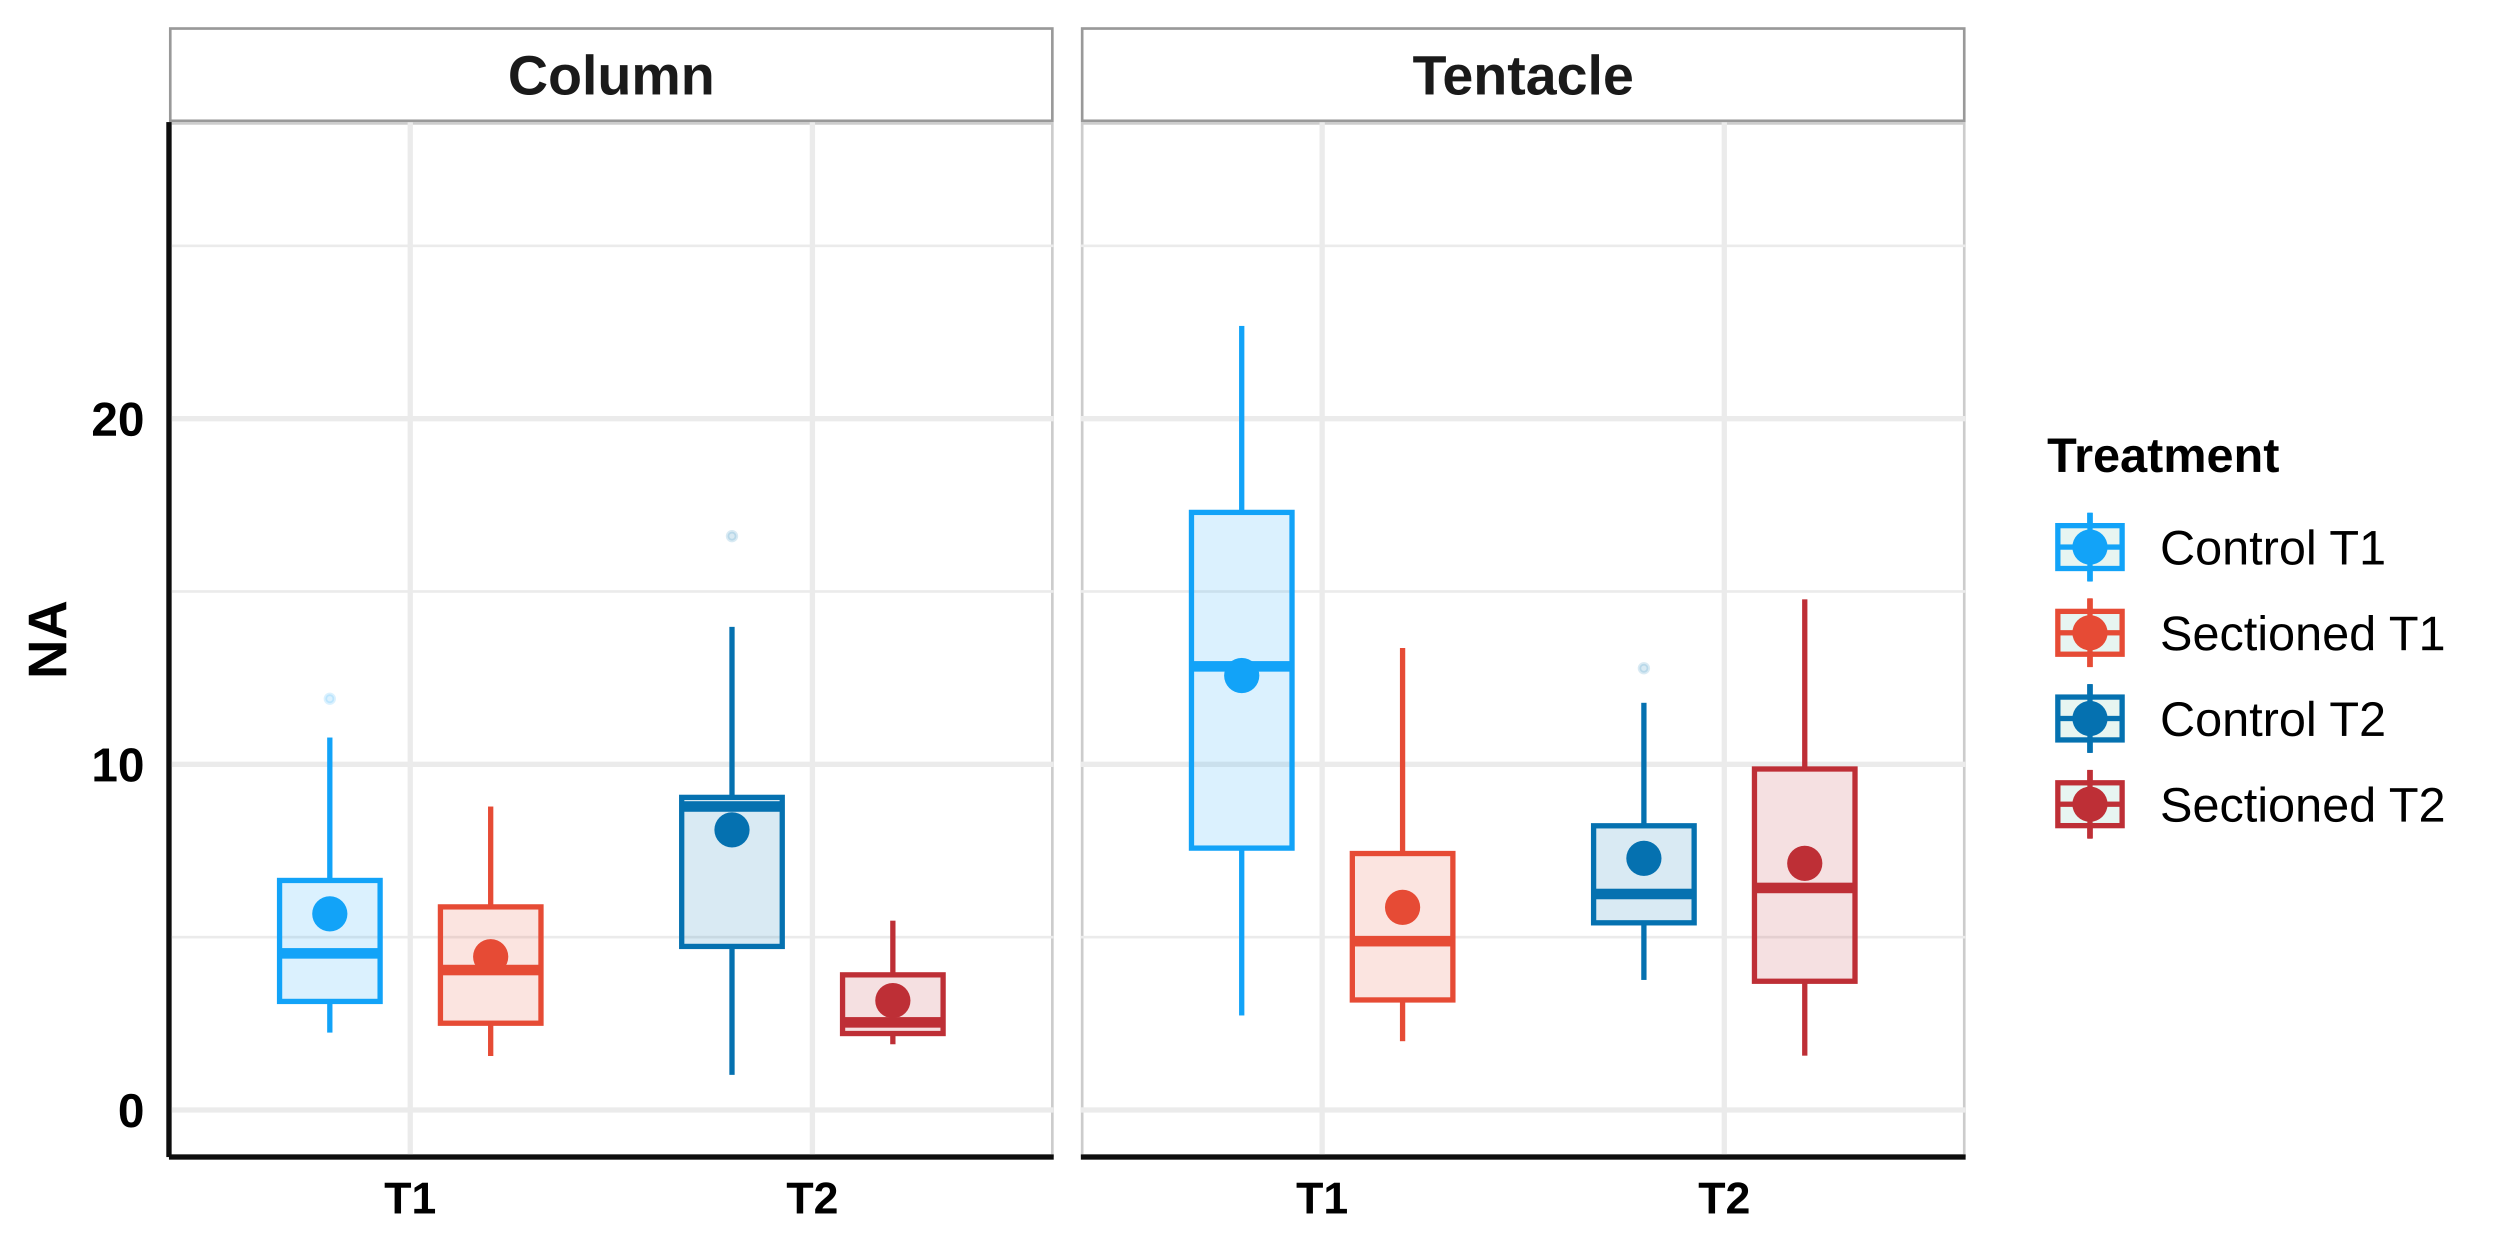
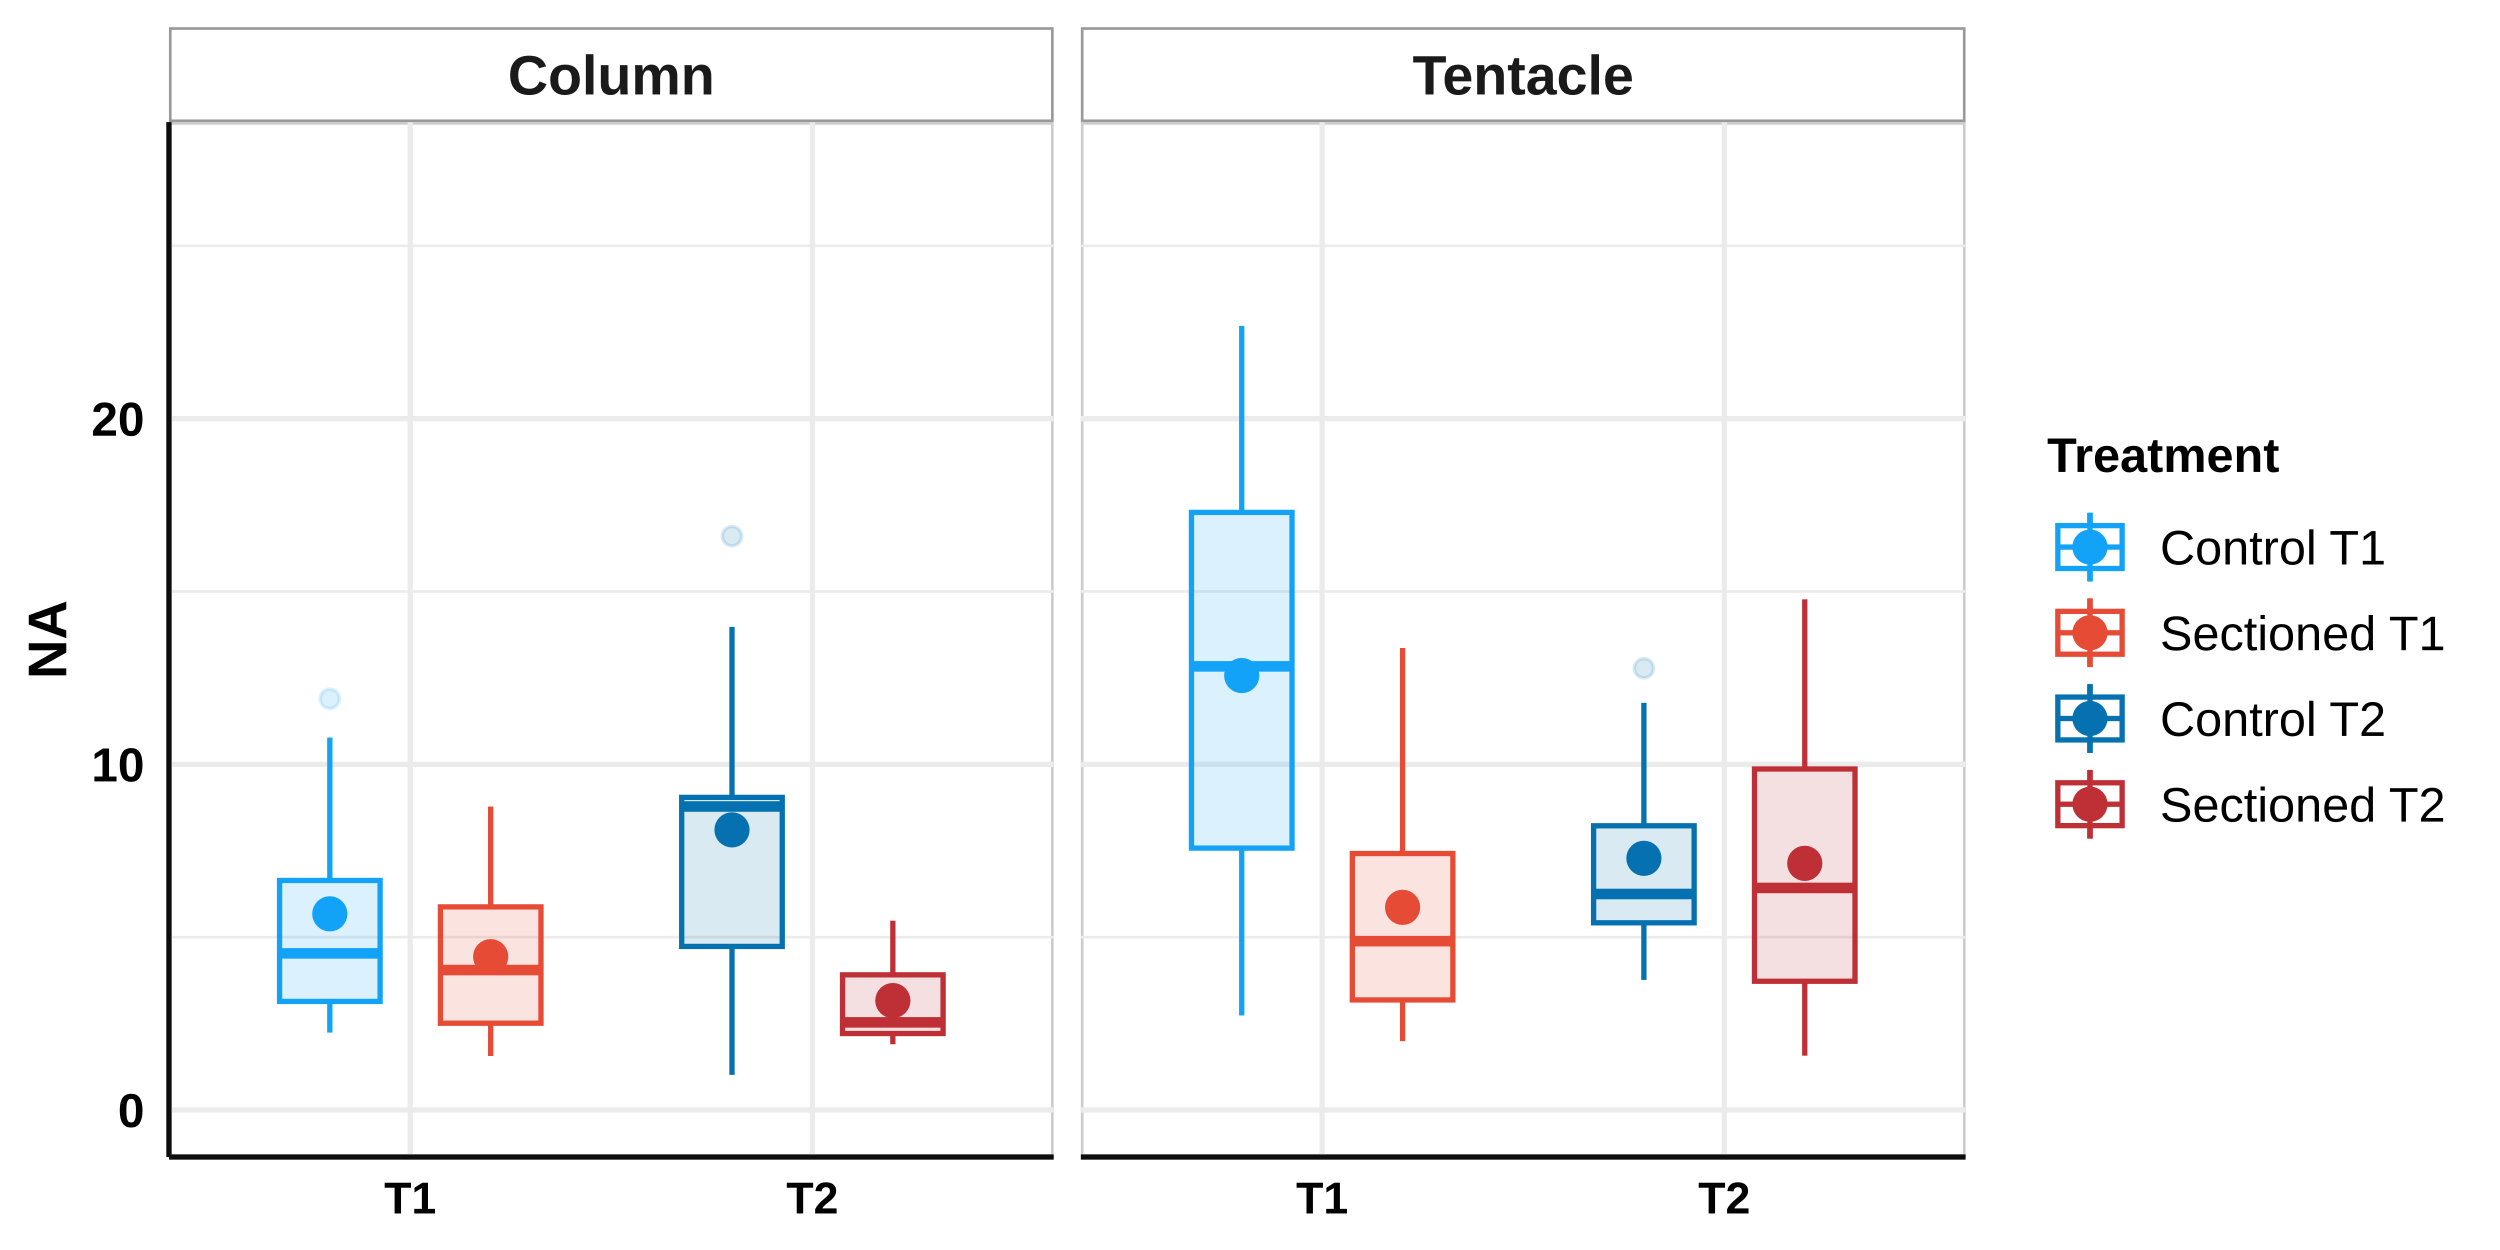
<svg xmlns="http://www.w3.org/2000/svg" width="504.00pt" height="252.00pt" viewBox="0 0 504.00 252.00">
  <g class="svglite">
    <defs>
      <style type="text/css">
    .svglite line, .svglite polyline, .svglite polygon, .svglite path, .svglite rect, .svglite circle {
      fill: none;
      stroke: #000000;
      stroke-linecap: round;
      stroke-linejoin: round;
      stroke-miterlimit: 10.00;
    }
    .svglite text {
      white-space: pre;
    }
    .svglite g.glyphgroup path {
      fill: inherit;
      stroke: none;
    }
  </style>
    </defs>
    <rect width="100%" height="100%" style="stroke: none; fill: #FFFFFF;" />
    <defs>
      <clipPath id="cpMC4wMHw1MDQuMDB8MC4wMHwyNTIuMDA=">
        <rect x="0.00" y="0.00" width="504.00" height="252.00" />
      </clipPath>
    </defs>
    <g clip-path="url(#cpMC4wMHw1MDQuMDB8MC4wMHwyNTIuMDA=)">
      <rect x="0.00" y="0.00" width="504.00" height="252.00" style="stroke-width: 1.07; stroke: none; fill: #FFFFFF;" />
    </g>
    <defs>
      <clipPath id="cpMzQuMDZ8MjEyLjQzfDI0LjYxfDIzMy4yNg==">
        <rect x="34.06" y="24.61" width="178.36" height="208.64" />
      </clipPath>
    </defs>
    <g clip-path="url(#cpMzQuMDZ8MjEyLjQzfDI0LjYxfDIzMy4yNg==)">
      <rect x="34.06" y="24.61" width="178.36" height="208.64" style="stroke-width: 1.07; stroke: #CCCCCC; fill: #FFFFFF;" />
      <polyline points="34.06,188.93 212.43,188.93 " style="stroke-width: 0.53; stroke: #EBEBEB; stroke-linecap: butt;" />
      <polyline points="34.06,119.24 212.43,119.24 " style="stroke-width: 0.53; stroke: #EBEBEB; stroke-linecap: butt;" />
      <polyline points="34.06,49.56 212.43,49.56 " style="stroke-width: 0.53; stroke: #EBEBEB; stroke-linecap: butt;" />
      <polyline points="34.06,223.77 212.43,223.77 " style="stroke-width: 1.07; stroke: #EBEBEB; stroke-linecap: butt;" />
      <polyline points="34.06,154.09 212.43,154.09 " style="stroke-width: 1.07; stroke: #EBEBEB; stroke-linecap: butt;" />
      <polyline points="34.06,84.40 212.43,84.40 " style="stroke-width: 1.07; stroke: #EBEBEB; stroke-linecap: butt;" />
      <polyline points="82.71,233.26 82.71,24.61 " style="stroke-width: 1.07; stroke: #EBEBEB; stroke-linecap: butt;" />
      <polyline points="163.78,233.26 163.78,24.61 " style="stroke-width: 1.07; stroke: #EBEBEB; stroke-linecap: butt;" />
-       <circle cx="66.49" cy="140.87" r="0.89" style="stroke-width: 0.71; stroke: #12A3F8; stroke-opacity: 0.15; fill: #12A3F8; fill-opacity: 0.15;" />
+       <circle cx="66.49" cy="140.87" r="1.95" style="stroke-width: 0.71; stroke: #12A3F8; stroke-opacity: 0.15; fill: #12A3F8; fill-opacity: 0.15;" />
      <line x1="66.49" y1="177.50" x2="66.49" y2="148.68" style="stroke-width: 1.07; stroke: #12A3F8; stroke-linecap: butt;" />
      <line x1="66.49" y1="201.89" x2="66.49" y2="208.17" style="stroke-width: 1.07; stroke: #12A3F8; stroke-linecap: butt;" />
      <polygon points="56.36,177.50 56.36,201.89 76.63,201.89 76.63,177.50 56.36,177.50 " style="stroke-width: 1.07; stroke: #12A3F8; stroke-linecap: butt; stroke-linejoin: miter; fill: #12A3F8; fill-opacity: 0.15;" />
      <line x1="56.36" y1="192.20" x2="76.63" y2="192.20" style="stroke-width: 2.13; stroke: #12A3F8; stroke-linecap: butt; stroke-linejoin: miter;" />
      <line x1="98.92" y1="182.83" x2="98.92" y2="162.60" style="stroke-width: 1.07; stroke: #E64B35; stroke-linecap: butt;" />
      <line x1="98.92" y1="206.28" x2="98.92" y2="212.89" style="stroke-width: 1.07; stroke: #E64B35; stroke-linecap: butt;" />
      <polygon points="88.79,182.83 88.79,206.28 109.06,206.28 109.06,182.83 88.79,182.83 " style="stroke-width: 1.07; stroke: #E64B35; stroke-linecap: butt; stroke-linejoin: miter; fill: #E64B35; fill-opacity: 0.15;" />
      <line x1="88.79" y1="195.56" x2="109.06" y2="195.56" style="stroke-width: 2.13; stroke: #E64B35; stroke-linecap: butt; stroke-linejoin: miter;" />
-       <circle cx="147.57" cy="108.09" r="0.89" style="stroke-width: 0.71; stroke: #0571B0; stroke-opacity: 0.15; fill: #0571B0; fill-opacity: 0.15;" />
+       <circle cx="147.57" cy="108.09" r="1.95" style="stroke-width: 0.71; stroke: #0571B0; stroke-opacity: 0.15; fill: #0571B0; fill-opacity: 0.15;" />
      <line x1="147.57" y1="160.75" x2="147.57" y2="126.38" style="stroke-width: 1.07; stroke: #0571B0; stroke-linecap: butt;" />
      <line x1="147.57" y1="190.80" x2="147.57" y2="216.69" style="stroke-width: 1.07; stroke: #0571B0; stroke-linecap: butt;" />
      <polygon points="137.43,160.75 137.43,190.80 157.70,190.80 157.70,160.75 137.43,160.75 " style="stroke-width: 1.07; stroke: #0571B0; stroke-linecap: butt; stroke-linejoin: miter; fill: #0571B0; fill-opacity: 0.15;" />
      <line x1="137.43" y1="162.59" x2="157.70" y2="162.59" style="stroke-width: 2.13; stroke: #0571B0; stroke-linecap: butt; stroke-linejoin: miter;" />
      <line x1="180.00" y1="196.53" x2="180.00" y2="185.60" style="stroke-width: 1.07; stroke: #BE2F36; stroke-linecap: butt;" />
      <line x1="180.00" y1="208.36" x2="180.00" y2="210.53" style="stroke-width: 1.07; stroke: #BE2F36; stroke-linecap: butt;" />
      <polygon points="169.86,196.53 169.86,208.36 190.13,208.36 190.13,196.53 169.86,196.53 " style="stroke-width: 1.07; stroke: #BE2F36; stroke-linecap: butt; stroke-linejoin: miter; fill: #BE2F36; fill-opacity: 0.15;" />
      <line x1="169.86" y1="206.11" x2="190.13" y2="206.11" style="stroke-width: 2.13; stroke: #BE2F36; stroke-linecap: butt; stroke-linejoin: miter;" />
      <line x1="66.49" y1="184.23" x2="66.49" y2="184.23" style="stroke-width: 1.07; stroke: #12A3F8; stroke-linecap: butt;" />
      <line x1="98.92" y1="192.87" x2="98.92" y2="192.87" style="stroke-width: 1.07; stroke: #E64B35; stroke-linecap: butt;" />
      <line x1="147.57" y1="167.30" x2="147.57" y2="167.30" style="stroke-width: 1.07; stroke: #0571B0; stroke-linecap: butt;" />
      <line x1="180.00" y1="201.72" x2="180.00" y2="201.72" style="stroke-width: 1.07; stroke: #BE2F36; stroke-linecap: butt;" />
      <circle cx="66.49" cy="184.23" r="2.84" style="stroke-width: 1.42; stroke: #12A3F8; fill: #12A3F8;" />
      <circle cx="98.92" cy="192.87" r="2.84" style="stroke-width: 1.42; stroke: #E64B35; fill: #E64B35;" />
      <circle cx="147.57" cy="167.30" r="2.84" style="stroke-width: 1.42; stroke: #0571B0; fill: #0571B0;" />
      <circle cx="180.00" cy="201.72" r="2.84" style="stroke-width: 1.42; stroke: #BE2F36; fill: #BE2F36;" />
    </g>
    <g clip-path="url(#cpMC4wMHw1MDQuMDB8MC4wMHwyNTIuMDA=)">
</g>
    <defs>
      <clipPath id="cpMjE3LjkwfDM5Ni4yN3wyNC42MXwyMzMuMjY=">
        <rect x="217.90" y="24.61" width="178.36" height="208.64" />
      </clipPath>
    </defs>
    <g clip-path="url(#cpMjE3LjkwfDM5Ni4yN3wyNC42MXwyMzMuMjY=)">
      <rect x="217.90" y="24.61" width="178.36" height="208.64" style="stroke-width: 1.07; stroke: #CCCCCC; fill: #FFFFFF;" />
      <polyline points="217.90,188.93 396.27,188.93 " style="stroke-width: 0.53; stroke: #EBEBEB; stroke-linecap: butt;" />
      <polyline points="217.90,119.24 396.27,119.24 " style="stroke-width: 0.53; stroke: #EBEBEB; stroke-linecap: butt;" />
      <polyline points="217.90,49.56 396.27,49.56 " style="stroke-width: 0.53; stroke: #EBEBEB; stroke-linecap: butt;" />
      <polyline points="217.90,223.77 396.27,223.77 " style="stroke-width: 1.07; stroke: #EBEBEB; stroke-linecap: butt;" />
      <polyline points="217.90,154.09 396.27,154.09 " style="stroke-width: 1.07; stroke: #EBEBEB; stroke-linecap: butt;" />
      <polyline points="217.90,84.40 396.27,84.40 " style="stroke-width: 1.07; stroke: #EBEBEB; stroke-linecap: butt;" />
      <polyline points="266.55,233.26 266.55,24.61 " style="stroke-width: 1.07; stroke: #EBEBEB; stroke-linecap: butt;" />
      <polyline points="347.62,233.26 347.62,24.61 " style="stroke-width: 1.07; stroke: #EBEBEB; stroke-linecap: butt;" />
      <line x1="250.33" y1="103.30" x2="250.33" y2="65.71" style="stroke-width: 1.07; stroke: #12A3F8; stroke-linecap: butt;" />
      <line x1="250.33" y1="170.98" x2="250.33" y2="204.72" style="stroke-width: 1.07; stroke: #12A3F8; stroke-linecap: butt;" />
      <polygon points="240.20,103.30 240.20,170.98 260.47,170.98 260.47,103.30 240.20,103.30 " style="stroke-width: 1.07; stroke: #12A3F8; stroke-linecap: butt; stroke-linejoin: miter; fill: #12A3F8; fill-opacity: 0.15;" />
      <line x1="240.20" y1="134.34" x2="260.47" y2="134.34" style="stroke-width: 2.13; stroke: #12A3F8; stroke-linecap: butt; stroke-linejoin: miter;" />
      <line x1="282.76" y1="172.07" x2="282.76" y2="130.64" style="stroke-width: 1.07; stroke: #E64B35; stroke-linecap: butt;" />
      <line x1="282.76" y1="201.59" x2="282.76" y2="209.91" style="stroke-width: 1.07; stroke: #E64B35; stroke-linecap: butt;" />
      <polygon points="272.63,172.07 272.63,201.59 292.90,201.59 292.90,172.07 272.63,172.07 " style="stroke-width: 1.07; stroke: #E64B35; stroke-linecap: butt; stroke-linejoin: miter; fill: #E64B35; fill-opacity: 0.15;" />
      <line x1="272.63" y1="189.74" x2="292.90" y2="189.74" style="stroke-width: 2.13; stroke: #E64B35; stroke-linecap: butt; stroke-linejoin: miter;" />
-       <circle cx="331.41" cy="134.72" r="0.89" style="stroke-width: 0.71; stroke: #0571B0; stroke-opacity: 0.15; fill: #0571B0; fill-opacity: 0.15;" />
+       <circle cx="331.41" cy="134.72" r="1.95" style="stroke-width: 0.71; stroke: #0571B0; stroke-opacity: 0.15; fill: #0571B0; fill-opacity: 0.15;" />
      <line x1="331.41" y1="166.48" x2="331.41" y2="141.68" style="stroke-width: 1.07; stroke: #0571B0; stroke-linecap: butt;" />
      <line x1="331.41" y1="186.04" x2="331.41" y2="197.56" style="stroke-width: 1.07; stroke: #0571B0; stroke-linecap: butt;" />
      <polygon points="321.27,166.48 321.27,186.04 341.54,186.04 341.54,166.48 321.27,166.48 " style="stroke-width: 1.07; stroke: #0571B0; stroke-linecap: butt; stroke-linejoin: miter; fill: #0571B0; fill-opacity: 0.15;" />
      <line x1="321.27" y1="180.23" x2="341.54" y2="180.23" style="stroke-width: 2.13; stroke: #0571B0; stroke-linecap: butt; stroke-linejoin: miter;" />
      <line x1="363.84" y1="155.03" x2="363.84" y2="120.82" style="stroke-width: 1.07; stroke: #BE2F36; stroke-linecap: butt;" />
      <line x1="363.84" y1="197.82" x2="363.84" y2="212.82" style="stroke-width: 1.07; stroke: #BE2F36; stroke-linecap: butt;" />
      <polygon points="353.70,155.03 353.70,197.82 373.97,197.82 373.97,155.03 353.70,155.03 " style="stroke-width: 1.07; stroke: #BE2F36; stroke-linecap: butt; stroke-linejoin: miter; fill: #BE2F36; fill-opacity: 0.15;" />
      <line x1="353.70" y1="179.01" x2="373.97" y2="179.01" style="stroke-width: 2.13; stroke: #BE2F36; stroke-linecap: butt; stroke-linejoin: miter;" />
      <line x1="250.33" y1="136.19" x2="250.33" y2="136.19" style="stroke-width: 1.07; stroke: #12A3F8; stroke-linecap: butt;" />
      <line x1="282.76" y1="182.92" x2="282.76" y2="182.92" style="stroke-width: 1.07; stroke: #E64B35; stroke-linecap: butt;" />
      <line x1="331.41" y1="173.04" x2="331.41" y2="173.04" style="stroke-width: 1.07; stroke: #0571B0; stroke-linecap: butt;" />
      <line x1="363.84" y1="174.05" x2="363.84" y2="174.05" style="stroke-width: 1.07; stroke: #BE2F36; stroke-linecap: butt;" />
      <circle cx="250.33" cy="136.19" r="2.84" style="stroke-width: 1.42; stroke: #12A3F8; fill: #12A3F8;" />
      <circle cx="282.76" cy="182.92" r="2.84" style="stroke-width: 1.42; stroke: #E64B35; fill: #E64B35;" />
      <circle cx="331.41" cy="173.04" r="2.84" style="stroke-width: 1.42; stroke: #0571B0; fill: #0571B0;" />
      <circle cx="363.84" cy="174.05" r="2.84" style="stroke-width: 1.42; stroke: #BE2F36; fill: #BE2F36;" />
    </g>
    <g clip-path="url(#cpMC4wMHw1MDQuMDB8MC4wMHwyNTIuMDA=)">
</g>
    <defs>
      <clipPath id="cpMzQuMDZ8MjEyLjQzfDUuNDh8MjQuNjE=">
        <rect x="34.06" y="5.48" width="178.36" height="19.14" />
      </clipPath>
    </defs>
    <g clip-path="url(#cpMzQuMDZ8MjEyLjQzfDUuNDh8MjQuNjE=)">
      <rect x="34.06" y="5.48" width="178.36" height="19.14" style="stroke-width: 1.07; stroke: #999999; fill: #FFFFFF;" />
      <text x="123.24" y="19.05" text-anchor="middle" style="font-size: 11.20px; font-weight: bold;fill: #1A1A1A; font-family: &quot;Arial&quot;;" textLength="41.62px" lengthAdjust="spacingAndGlyphs">Column</text>
    </g>
    <g clip-path="url(#cpMC4wMHw1MDQuMDB8MC4wMHwyNTIuMDA=)">
</g>
    <defs>
      <clipPath id="cpMjE3LjkwfDM5Ni4yN3w1LjQ4fDI0LjYx">
        <rect x="217.90" y="5.48" width="178.36" height="19.14" />
      </clipPath>
    </defs>
    <g clip-path="url(#cpMjE3LjkwfDM5Ni4yN3w1LjQ4fDI0LjYx)">
      <rect x="217.90" y="5.48" width="178.36" height="19.14" style="stroke-width: 1.07; stroke: #999999; fill: #FFFFFF;" />
      <text x="307.08" y="19.05" text-anchor="middle" style="font-size: 11.20px; font-weight: bold;fill: #1A1A1A; font-family: &quot;Arial&quot;;" textLength="44.53px" lengthAdjust="spacingAndGlyphs">Tentacle</text>
    </g>
    <g clip-path="url(#cpMC4wMHw1MDQuMDB8MC4wMHwyNTIuMDA=)">
      <polyline points="34.06,233.26 212.43,233.26 " style="stroke-width: 1.07; stroke: #0D0D0D; stroke-linecap: butt;" />
      <text x="82.71" y="244.63" text-anchor="middle" style="font-size: 9.00px; font-weight: bold; font-family: &quot;Arial&quot;;" textLength="10.50px" lengthAdjust="spacingAndGlyphs">T1</text>
      <text x="163.78" y="244.63" text-anchor="middle" style="font-size: 9.00px; font-weight: bold; font-family: &quot;Arial&quot;;" textLength="10.50px" lengthAdjust="spacingAndGlyphs">T2</text>
      <polyline points="217.90,233.26 396.27,233.26 " style="stroke-width: 1.07; stroke: #0D0D0D; stroke-linecap: butt;" />
      <text x="266.55" y="244.63" text-anchor="middle" style="font-size: 9.00px; font-weight: bold; font-family: &quot;Arial&quot;;" textLength="10.50px" lengthAdjust="spacingAndGlyphs">T1</text>
      <text x="347.62" y="244.63" text-anchor="middle" style="font-size: 9.00px; font-weight: bold; font-family: &quot;Arial&quot;;" textLength="10.50px" lengthAdjust="spacingAndGlyphs">T2</text>
      <polyline points="34.06,233.26 34.06,24.61 " style="stroke-width: 1.07; stroke: #0D0D0D; stroke-linecap: butt;" />
      <text x="29.13" y="227.22" text-anchor="end" style="font-size: 9.63px; font-weight: bold; font-family: &quot;Arial&quot;;" textLength="5.36px" lengthAdjust="spacingAndGlyphs">0</text>
      <text x="29.13" y="157.53" text-anchor="end" style="font-size: 9.63px; font-weight: bold; font-family: &quot;Arial&quot;;" textLength="10.72px" lengthAdjust="spacingAndGlyphs">10</text>
      <text x="29.13" y="87.84" text-anchor="end" style="font-size: 9.63px; font-weight: bold; font-family: &quot;Arial&quot;;" textLength="10.72px" lengthAdjust="spacingAndGlyphs">20</text>
      <text transform="translate(13.36,128.94) rotate(-90)" text-anchor="middle" style="font-size: 11.00px; font-weight: bold; font-family: &quot;Arial&quot;;" textLength="15.88px" lengthAdjust="spacingAndGlyphs">NA</text>
      <text x="412.70" y="95.14" style="font-size: 9.80px; font-weight: bold; font-family: &quot;Arial&quot;;" textLength="46.84px" lengthAdjust="spacingAndGlyphs">Treatment</text>
      <polyline points="421.34,117.20 421.34,114.61 " style="stroke-width: 1.07; stroke: #12A3F8; stroke-linecap: butt; stroke-linejoin: miter;" />
      <polyline points="421.34,105.97 421.34,103.38 " style="stroke-width: 1.07; stroke: #12A3F8; stroke-linecap: butt; stroke-linejoin: miter;" />
-       <rect x="414.86" y="105.97" width="12.96" height="8.64" style="stroke-width: 1.07; stroke: #12A3F8; stroke-linecap: butt; stroke-linejoin: miter; fill: #62BBA5; fill-opacity: 0.15;" />
+       <rect x="414.86" y="105.97" width="12.96" height="8.64" style="stroke-width: 1.07; stroke: #12A3F8; stroke-linecap: butt; stroke-linejoin: miter; fill: #FFFFFF; fill-opacity: 0.15;" />
      <polyline points="414.86,110.29 427.82,110.29 " style="stroke-width: 1.07; stroke: #12A3F8; stroke-linecap: butt; stroke-linejoin: miter;" />
      <polyline points="421.34,117.20 421.34,117.20 " style="stroke-width: 1.07; stroke: #12A3F8; stroke-linecap: butt; stroke-linejoin: miter;" />
      <polyline points="421.34,103.38 421.34,103.38 " style="stroke-width: 1.07; stroke: #12A3F8; stroke-linecap: butt; stroke-linejoin: miter;" />
      <line x1="421.34" y1="117.20" x2="421.34" y2="103.38" style="stroke-width: 1.07; stroke: #12A3F8; stroke-linecap: butt;" />
      <circle cx="421.34" cy="110.29" r="2.84" style="stroke-width: 1.42; stroke: #12A3F8; fill: #12A3F8;" />
      <polyline points="421.34,134.48 421.34,131.89 " style="stroke-width: 1.07; stroke: #E64B35; stroke-linecap: butt; stroke-linejoin: miter;" />
      <polyline points="421.34,123.25 421.34,120.66 " style="stroke-width: 1.07; stroke: #E64B35; stroke-linecap: butt; stroke-linejoin: miter;" />
-       <rect x="414.86" y="123.25" width="12.96" height="8.64" style="stroke-width: 1.07; stroke: #E64B35; stroke-linecap: butt; stroke-linejoin: miter; fill: #62BBA5; fill-opacity: 0.15;" />
+       <rect x="414.86" y="123.25" width="12.96" height="8.64" style="stroke-width: 1.07; stroke: #E64B35; stroke-linecap: butt; stroke-linejoin: miter; fill: #FFFFFF; fill-opacity: 0.15;" />
      <polyline points="414.86,127.57 427.82,127.57 " style="stroke-width: 1.07; stroke: #E64B35; stroke-linecap: butt; stroke-linejoin: miter;" />
      <polyline points="421.34,134.48 421.34,134.48 " style="stroke-width: 1.07; stroke: #E64B35; stroke-linecap: butt; stroke-linejoin: miter;" />
      <polyline points="421.34,120.66 421.34,120.66 " style="stroke-width: 1.07; stroke: #E64B35; stroke-linecap: butt; stroke-linejoin: miter;" />
      <line x1="421.34" y1="134.48" x2="421.34" y2="120.66" style="stroke-width: 1.07; stroke: #E64B35; stroke-linecap: butt;" />
      <circle cx="421.34" cy="127.57" r="2.84" style="stroke-width: 1.42; stroke: #E64B35; fill: #E64B35;" />
      <polyline points="421.34,151.76 421.34,149.17 " style="stroke-width: 1.07; stroke: #0571B0; stroke-linecap: butt; stroke-linejoin: miter;" />
      <polyline points="421.34,140.53 421.34,137.94 " style="stroke-width: 1.07; stroke: #0571B0; stroke-linecap: butt; stroke-linejoin: miter;" />
-       <rect x="414.86" y="140.53" width="12.96" height="8.64" style="stroke-width: 1.07; stroke: #0571B0; stroke-linecap: butt; stroke-linejoin: miter; fill: #62BBA5; fill-opacity: 0.15;" />
+       <rect x="414.86" y="140.53" width="12.96" height="8.64" style="stroke-width: 1.07; stroke: #0571B0; stroke-linecap: butt; stroke-linejoin: miter; fill: #FFFFFF; fill-opacity: 0.15;" />
      <polyline points="414.86,144.85 427.82,144.85 " style="stroke-width: 1.07; stroke: #0571B0; stroke-linecap: butt; stroke-linejoin: miter;" />
      <polyline points="421.34,151.76 421.34,151.76 " style="stroke-width: 1.07; stroke: #0571B0; stroke-linecap: butt; stroke-linejoin: miter;" />
      <polyline points="421.34,137.94 421.34,137.94 " style="stroke-width: 1.07; stroke: #0571B0; stroke-linecap: butt; stroke-linejoin: miter;" />
      <line x1="421.34" y1="151.76" x2="421.34" y2="137.94" style="stroke-width: 1.07; stroke: #0571B0; stroke-linecap: butt;" />
      <circle cx="421.34" cy="144.85" r="2.84" style="stroke-width: 1.42; stroke: #0571B0; fill: #0571B0;" />
      <polyline points="421.34,169.04 421.34,166.45 " style="stroke-width: 1.07; stroke: #BE2F36; stroke-linecap: butt; stroke-linejoin: miter;" />
      <polyline points="421.34,157.81 421.34,155.22 " style="stroke-width: 1.07; stroke: #BE2F36; stroke-linecap: butt; stroke-linejoin: miter;" />
-       <rect x="414.86" y="157.81" width="12.96" height="8.64" style="stroke-width: 1.07; stroke: #BE2F36; stroke-linecap: butt; stroke-linejoin: miter; fill: #62BBA5; fill-opacity: 0.15;" />
+       <rect x="414.86" y="157.81" width="12.96" height="8.64" style="stroke-width: 1.07; stroke: #BE2F36; stroke-linecap: butt; stroke-linejoin: miter; fill: #FFFFFF; fill-opacity: 0.15;" />
      <polyline points="414.86,162.13 427.82,162.13 " style="stroke-width: 1.07; stroke: #BE2F36; stroke-linecap: butt; stroke-linejoin: miter;" />
      <polyline points="421.34,169.04 421.34,169.04 " style="stroke-width: 1.07; stroke: #BE2F36; stroke-linecap: butt; stroke-linejoin: miter;" />
      <polyline points="421.34,155.22 421.34,155.22 " style="stroke-width: 1.07; stroke: #BE2F36; stroke-linecap: butt; stroke-linejoin: miter;" />
      <line x1="421.34" y1="169.04" x2="421.34" y2="155.22" style="stroke-width: 1.07; stroke: #BE2F36; stroke-linecap: butt;" />
      <circle cx="421.34" cy="162.13" r="2.84" style="stroke-width: 1.42; stroke: #BE2F36; fill: #BE2F36;" />
      <text x="435.46" y="113.80" style="font-size: 9.80px; font-family: &quot;Arial&quot;;" textLength="45.58px" lengthAdjust="spacingAndGlyphs">Control T1</text>
      <text x="435.46" y="131.08" style="font-size: 9.80px; font-family: &quot;Arial&quot;;" textLength="57.58px" lengthAdjust="spacingAndGlyphs">Sectioned T1</text>
      <text x="435.46" y="148.36" style="font-size: 9.80px; font-family: &quot;Arial&quot;;" textLength="45.58px" lengthAdjust="spacingAndGlyphs">Control T2</text>
      <text x="435.46" y="165.64" style="font-size: 9.80px; font-family: &quot;Arial&quot;;" textLength="57.58px" lengthAdjust="spacingAndGlyphs">Sectioned T2</text>
    </g>
  </g>
</svg>
